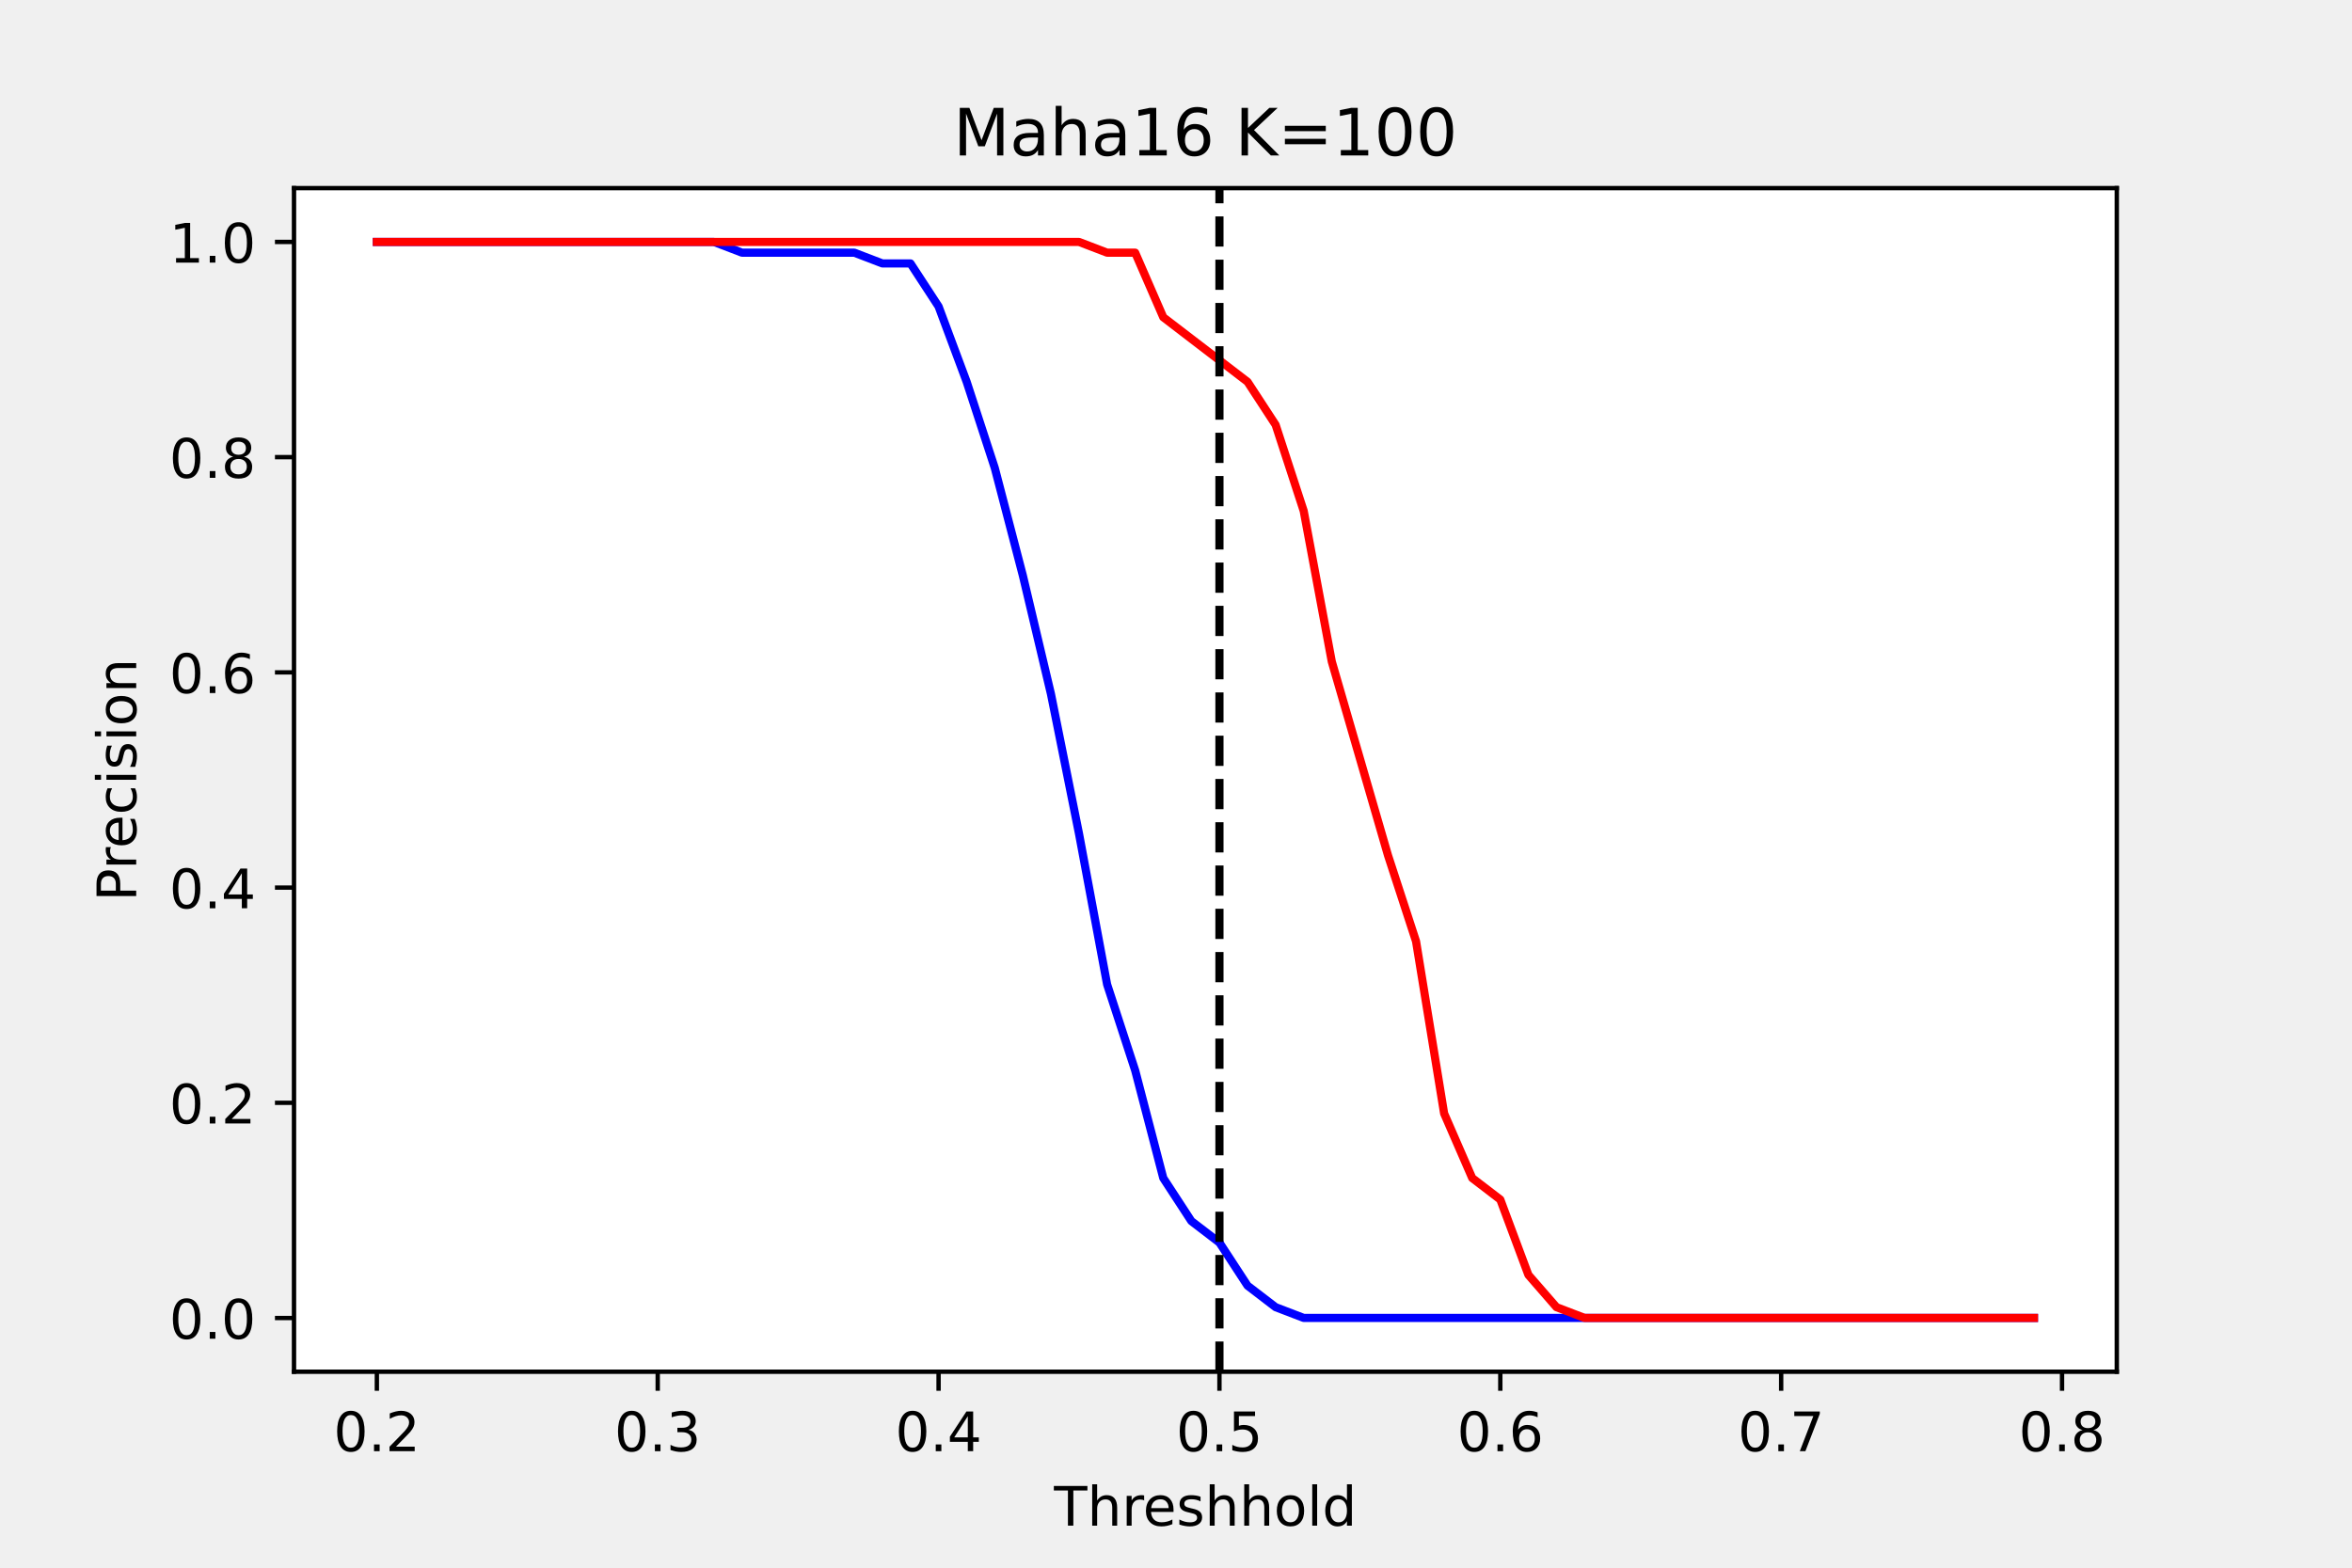
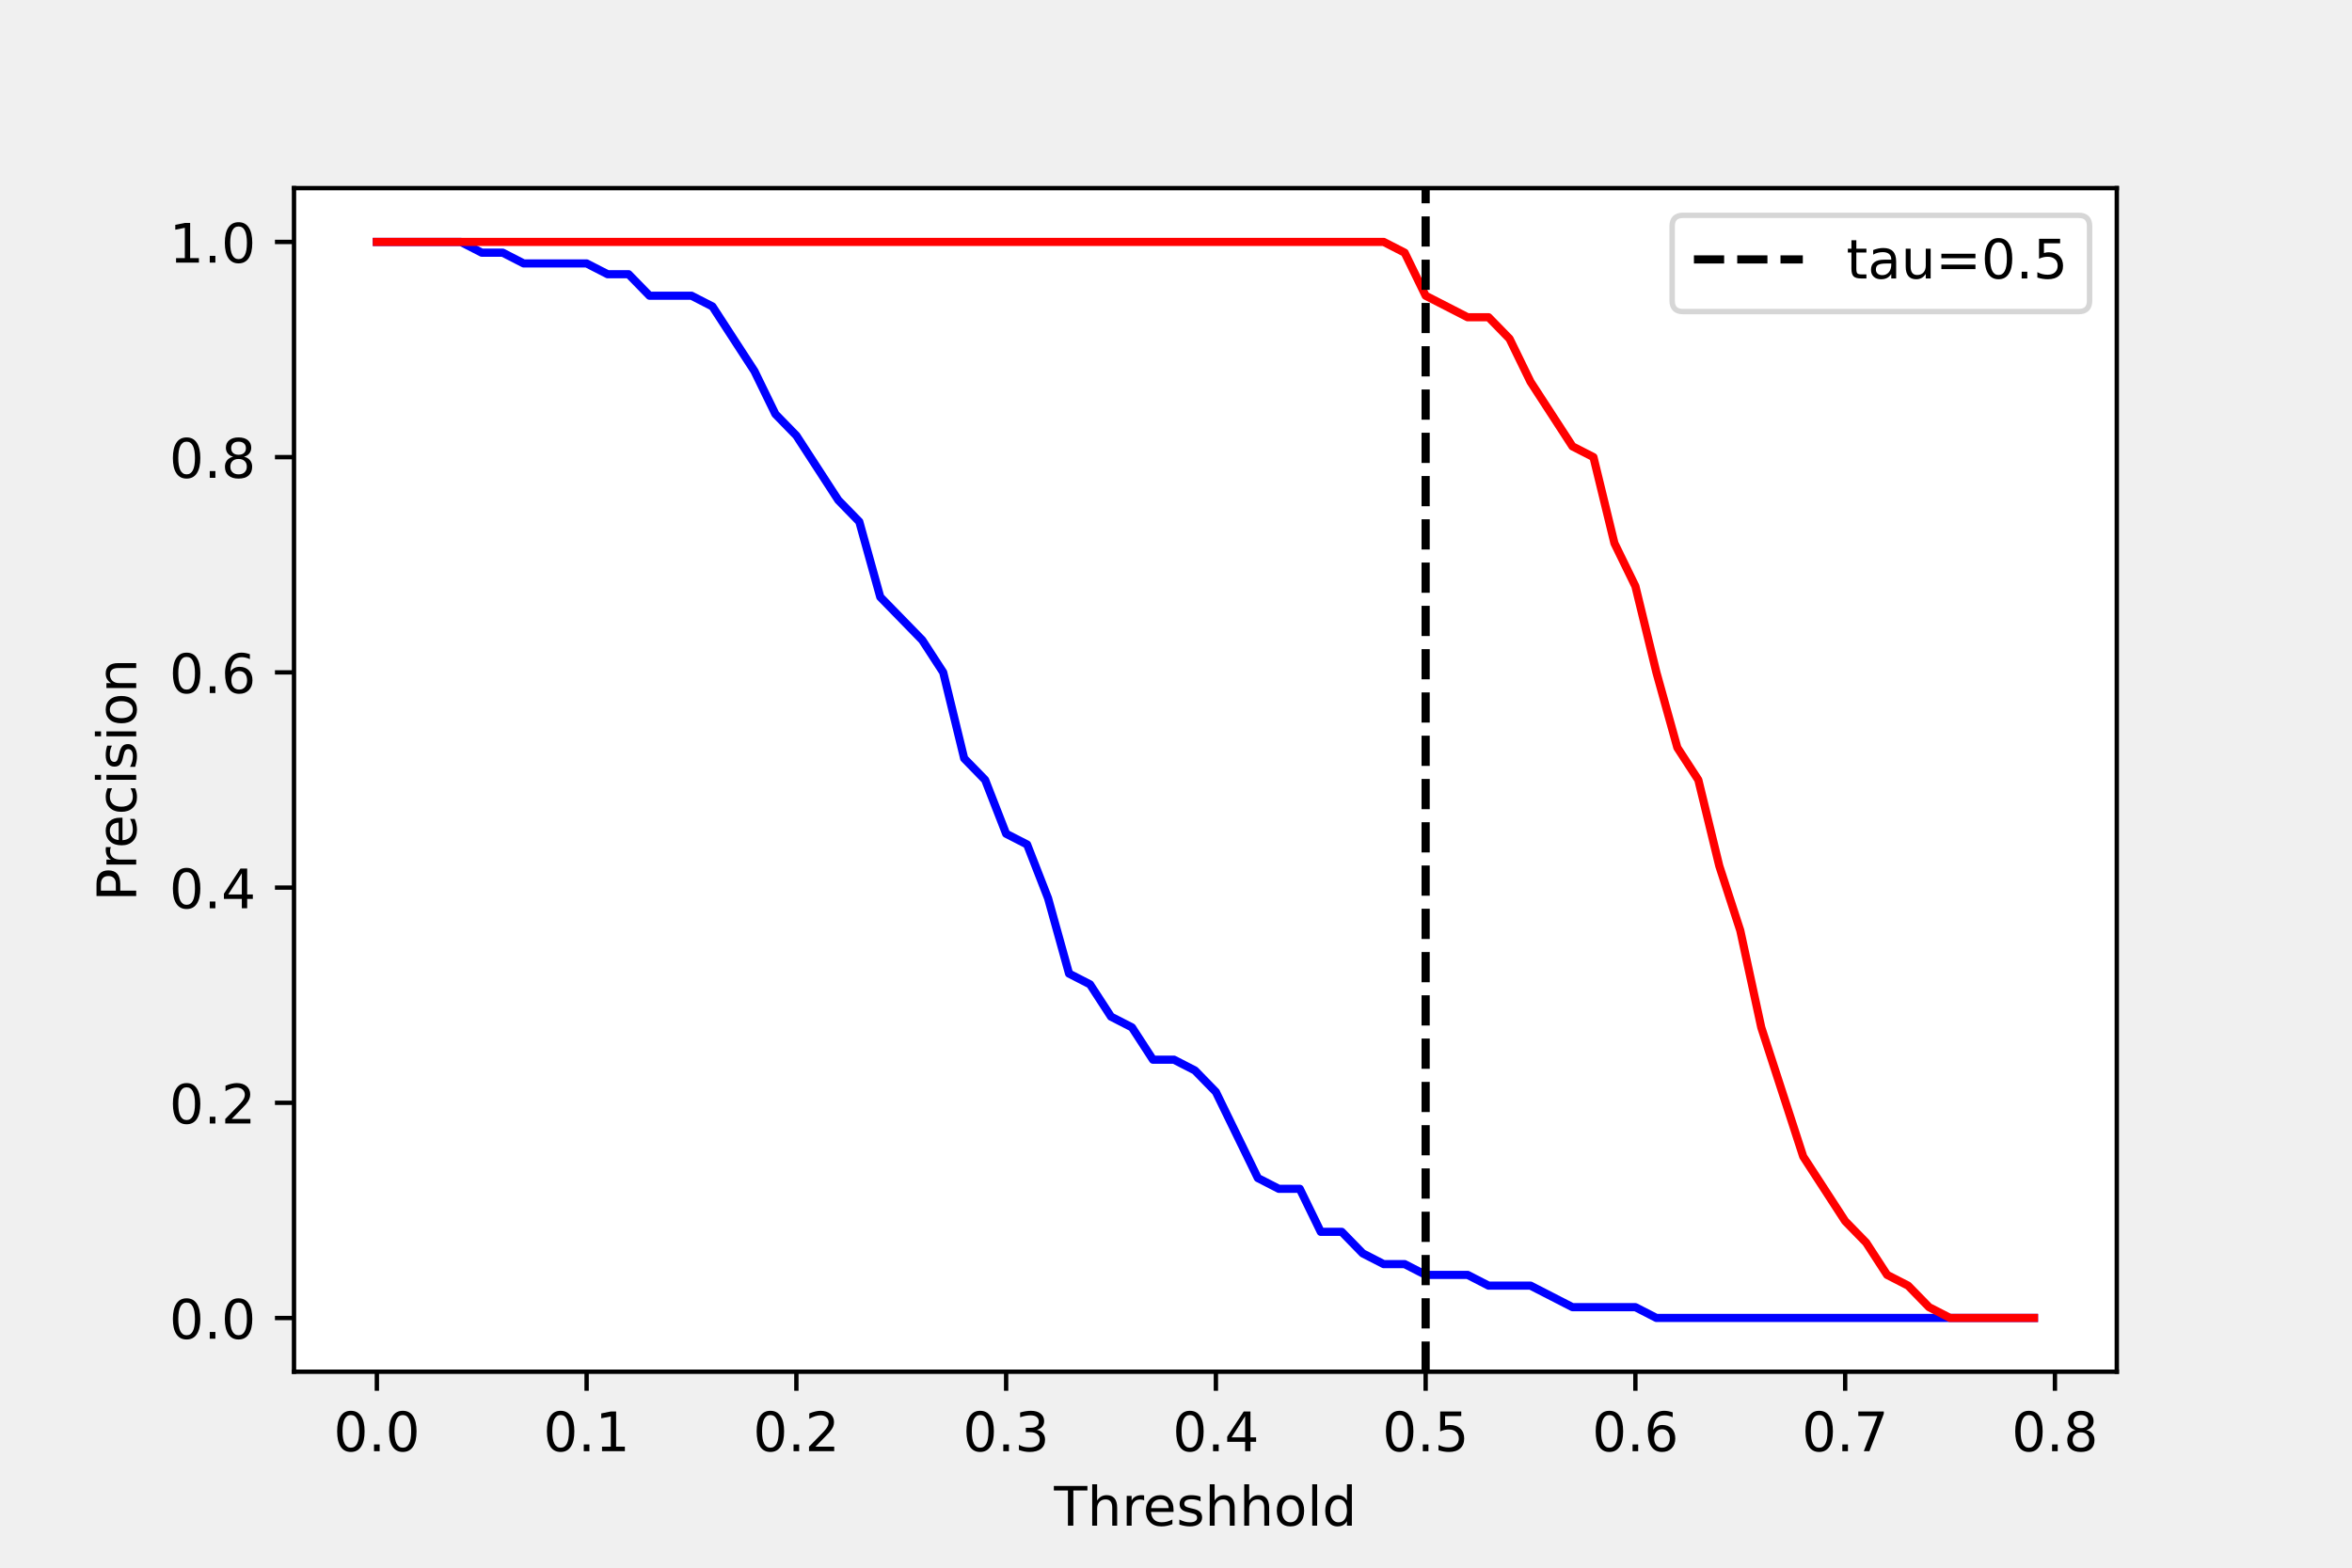
<svg xmlns="http://www.w3.org/2000/svg" xmlns:xlink="http://www.w3.org/1999/xlink" width="432pt" height="288pt" viewBox="0 0 432 288" version="1.1">
  <defs>
    <style type="text/css">*{stroke-linejoin: round; stroke-linecap: butt}</style>
  </defs>
  <g id="figure_1">
    <g id="patch_1">
      <path d="M 0 288  L 432 288  L 432 0  L 0 0  L 0 288  z " style="fill: none" />
    </g>
    <g id="axes_1">
      <g id="patch_2">
        <path d="M 54 252  L 388.8 252  L 388.8 34.56  L 54 34.56  z " style="fill: #ffffff" />
      </g>
      <g id="matplotlib.axis_1">
        <g id="xtick_1">
          <g id="line2d_1">
            <defs>
-               <path id="mffccc32092" d="M 0 0  L 0 3.5  " style="stroke: #000000; stroke-width: 0.8" />
-             </defs>
-             <g>
-               <use xlink:href="#mffccc32092" x="69.218" y="252" style="stroke: #000000; stroke-width: 0.8" />
+               <path id="mbd10a6ac13" d="M 0 0  L 0 3.5  " style="stroke: #000000; stroke-width: 0.8" />
+             </defs>
+             <g>
+               <use xlink:href="#mbd10a6ac13" x="69.218" y="252" style="stroke: #000000; stroke-width: 0.8" />
            </g>
          </g>
          <g id="text_1">
            <g transform="translate(61.26662 266.5984)scale(0.1 -0.1)">
              <defs>
                <path id="DejaVuSans-30" d="M 2034 4250  Q 1547 4250 1301 3770  Q 1056 3291 1056 2328  Q 1056 1369 1301 889  Q 1547 409 2034 409  Q 2525 409 2770 889  Q 3016 1369 3016 2328  Q 3016 3291 2770 3770  Q 2525 4250 2034 4250  z M 2034 4750  Q 2819 4750 3233 4129  Q 3647 3509 3647 2328  Q 3647 1150 3233 529  Q 2819 -91 2034 -91  Q 1250 -91 836 529  Q 422 1150 422 2328  Q 422 3509 836 4129  Q 1250 4750 2034 4750  z " transform="scale(0.015625)" />
                <path id="DejaVuSans-2e" d="M 684 794  L 1344 794  L 1344 0  L 684 0  L 684 794  z " transform="scale(0.015625)" />
-                 <path id="DejaVuSans-32" d="M 1228 531  L 3431 531  L 3431 0  L 469 0  L 469 531  Q 828 903 1448 1529  Q 2069 2156 2228 2338  Q 2531 2678 2651 2914  Q 2772 3150 2772 3378  Q 2772 3750 2511 3984  Q 2250 4219 1831 4219  Q 1534 4219 1204 4116  Q 875 4013 500 3803  L 500 4441  Q 881 4594 1212 4672  Q 1544 4750 1819 4750  Q 2544 4750 2975 4387  Q 3406 4025 3406 3419  Q 3406 3131 3298 2873  Q 3191 2616 2906 2266  Q 2828 2175 2409 1742  Q 1991 1309 1228 531  z " transform="scale(0.015625)" />
-               </defs>
-               <use xlink:href="#DejaVuSans-30" />
-               <use xlink:href="#DejaVuSans-2e" x="63.623" />
-               <use xlink:href="#DejaVuSans-32" x="95.41" />
+               </defs>
+               <use xlink:href="#DejaVuSans-30" />
+               <use xlink:href="#DejaVuSans-2e" x="63.623" />
+               <use xlink:href="#DejaVuSans-30" x="95.41" />
            </g>
          </g>
        </g>
        <g id="xtick_2">
          <g id="line2d_2">
            <g>
-               <use xlink:href="#mffccc32092" x="120.805" y="252" style="stroke: #000000; stroke-width: 0.8" />
+               <use xlink:href="#mbd10a6ac13" x="107.745" y="252" style="stroke: #000000; stroke-width: 0.8" />
            </g>
          </g>
          <g id="text_2">
-             <g transform="translate(112.8537 266.5984)scale(0.1 -0.1)">
-               <defs>
-                 <path id="DejaVuSans-33" d="M 2597 2516  Q 3050 2419 3304 2112  Q 3559 1806 3559 1356  Q 3559 666 3084 287  Q 2609 -91 1734 -91  Q 1441 -91 1130 -33  Q 819 25 488 141  L 488 750  Q 750 597 1062 519  Q 1375 441 1716 441  Q 2309 441 2620 675  Q 2931 909 2931 1356  Q 2931 1769 2642 2001  Q 2353 2234 1838 2234  L 1294 2234  L 1294 2753  L 1863 2753  Q 2328 2753 2575 2939  Q 2822 3125 2822 3475  Q 2822 3834 2567 4026  Q 2313 4219 1838 4219  Q 1578 4219 1281 4162  Q 984 4106 628 3988  L 628 4550  Q 988 4650 1302 4700  Q 1616 4750 1894 4750  Q 2613 4750 3031 4423  Q 3450 4097 3450 3541  Q 3450 3153 3228 2886  Q 3006 2619 2597 2516  z " transform="scale(0.015625)" />
-               </defs>
-               <use xlink:href="#DejaVuSans-30" />
-               <use xlink:href="#DejaVuSans-2e" x="63.623" />
-               <use xlink:href="#DejaVuSans-33" x="95.41" />
+             <g transform="translate(99.79366 266.5984)scale(0.1 -0.1)">
+               <defs>
+                 <path id="DejaVuSans-31" d="M 794 531  L 1825 531  L 1825 4091  L 703 3866  L 703 4441  L 1819 4666  L 2450 4666  L 2450 531  L 3481 531  L 3481 0  L 794 0  L 794 531  z " transform="scale(0.015625)" />
+               </defs>
+               <use xlink:href="#DejaVuSans-30" />
+               <use xlink:href="#DejaVuSans-2e" x="63.623" />
+               <use xlink:href="#DejaVuSans-31" x="95.41" />
            </g>
          </g>
        </g>
        <g id="xtick_3">
          <g id="line2d_3">
            <g>
-               <use xlink:href="#mffccc32092" x="172.392" y="252" style="stroke: #000000; stroke-width: 0.8" />
+               <use xlink:href="#mbd10a6ac13" x="146.272" y="252" style="stroke: #000000; stroke-width: 0.8" />
            </g>
          </g>
          <g id="text_3">
-             <g transform="translate(164.4407 266.5984)scale(0.1 -0.1)">
-               <defs>
-                 <path id="DejaVuSans-34" d="M 2419 4116  L 825 1625  L 2419 1625  L 2419 4116  z M 2253 4666  L 3047 4666  L 3047 1625  L 3713 1625  L 3713 1100  L 3047 1100  L 3047 0  L 2419 0  L 2419 1100  L 313 1100  L 313 1709  L 2253 4666  z " transform="scale(0.015625)" />
-               </defs>
-               <use xlink:href="#DejaVuSans-30" />
-               <use xlink:href="#DejaVuSans-2e" x="63.623" />
-               <use xlink:href="#DejaVuSans-34" x="95.41" />
+             <g transform="translate(138.3207 266.5984)scale(0.1 -0.1)">
+               <defs>
+                 <path id="DejaVuSans-32" d="M 1228 531  L 3431 531  L 3431 0  L 469 0  L 469 531  Q 828 903 1448 1529  Q 2069 2156 2228 2338  Q 2531 2678 2651 2914  Q 2772 3150 2772 3378  Q 2772 3750 2511 3984  Q 2250 4219 1831 4219  Q 1534 4219 1204 4116  Q 875 4013 500 3803  L 500 4441  Q 881 4594 1212 4672  Q 1544 4750 1819 4750  Q 2544 4750 2975 4387  Q 3406 4025 3406 3419  Q 3406 3131 3298 2873  Q 3191 2616 2906 2266  Q 2828 2175 2409 1742  Q 1991 1309 1228 531  z " transform="scale(0.015625)" />
+               </defs>
+               <use xlink:href="#DejaVuSans-30" />
+               <use xlink:href="#DejaVuSans-2e" x="63.623" />
+               <use xlink:href="#DejaVuSans-32" x="95.41" />
            </g>
          </g>
        </g>
        <g id="xtick_4">
          <g id="line2d_4">
            <g>
-               <use xlink:href="#mffccc32092" x="223.979" y="252" style="stroke: #000000; stroke-width: 0.8" />
+               <use xlink:href="#mbd10a6ac13" x="184.799" y="252" style="stroke: #000000; stroke-width: 0.8" />
            </g>
          </g>
          <g id="text_4">
-             <g transform="translate(216.0278 266.5984)scale(0.1 -0.1)">
-               <defs>
-                 <path id="DejaVuSans-35" d="M 691 4666  L 3169 4666  L 3169 4134  L 1269 4134  L 1269 2991  Q 1406 3038 1543 3061  Q 1681 3084 1819 3084  Q 2600 3084 3056 2656  Q 3513 2228 3513 1497  Q 3513 744 3044 326  Q 2575 -91 1722 -91  Q 1428 -91 1123 -41  Q 819 9 494 109  L 494 744  Q 775 591 1075 516  Q 1375 441 1709 441  Q 2250 441 2565 725  Q 2881 1009 2881 1497  Q 2881 1984 2565 2268  Q 2250 2553 1709 2553  Q 1456 2553 1204 2497  Q 953 2441 691 2322  L 691 4666  z " transform="scale(0.015625)" />
-               </defs>
-               <use xlink:href="#DejaVuSans-30" />
-               <use xlink:href="#DejaVuSans-2e" x="63.623" />
-               <use xlink:href="#DejaVuSans-35" x="95.41" />
+             <g transform="translate(176.8477 266.5984)scale(0.1 -0.1)">
+               <defs>
+                 <path id="DejaVuSans-33" d="M 2597 2516  Q 3050 2419 3304 2112  Q 3559 1806 3559 1356  Q 3559 666 3084 287  Q 2609 -91 1734 -91  Q 1441 -91 1130 -33  Q 819 25 488 141  L 488 750  Q 750 597 1062 519  Q 1375 441 1716 441  Q 2309 441 2620 675  Q 2931 909 2931 1356  Q 2931 1769 2642 2001  Q 2353 2234 1838 2234  L 1294 2234  L 1294 2753  L 1863 2753  Q 2328 2753 2575 2939  Q 2822 3125 2822 3475  Q 2822 3834 2567 4026  Q 2313 4219 1838 4219  Q 1578 4219 1281 4162  Q 984 4106 628 3988  L 628 4550  Q 988 4650 1302 4700  Q 1616 4750 1894 4750  Q 2613 4750 3031 4423  Q 3450 4097 3450 3541  Q 3450 3153 3228 2886  Q 3006 2619 2597 2516  z " transform="scale(0.015625)" />
+               </defs>
+               <use xlink:href="#DejaVuSans-30" />
+               <use xlink:href="#DejaVuSans-2e" x="63.623" />
+               <use xlink:href="#DejaVuSans-33" x="95.41" />
            </g>
          </g>
        </g>
        <g id="xtick_5">
          <g id="line2d_5">
            <g>
-               <use xlink:href="#mffccc32092" x="275.566" y="252" style="stroke: #000000; stroke-width: 0.8" />
+               <use xlink:href="#mbd10a6ac13" x="223.326" y="252" style="stroke: #000000; stroke-width: 0.8" />
            </g>
          </g>
          <g id="text_5">
-             <g transform="translate(267.6148 266.5984)scale(0.1 -0.1)">
-               <defs>
-                 <path id="DejaVuSans-36" d="M 2113 2584  Q 1688 2584 1439 2293  Q 1191 2003 1191 1497  Q 1191 994 1439 701  Q 1688 409 2113 409  Q 2538 409 2786 701  Q 3034 994 3034 1497  Q 3034 2003 2786 2293  Q 2538 2584 2113 2584  z M 3366 4563  L 3366 3988  Q 3128 4100 2886 4159  Q 2644 4219 2406 4219  Q 1781 4219 1451 3797  Q 1122 3375 1075 2522  Q 1259 2794 1537 2939  Q 1816 3084 2150 3084  Q 2853 3084 3261 2657  Q 3669 2231 3669 1497  Q 3669 778 3244 343  Q 2819 -91 2113 -91  Q 1303 -91 875 529  Q 447 1150 447 2328  Q 447 3434 972 4092  Q 1497 4750 2381 4750  Q 2619 4750 2861 4703  Q 3103 4656 3366 4563  z " transform="scale(0.015625)" />
-               </defs>
-               <use xlink:href="#DejaVuSans-30" />
-               <use xlink:href="#DejaVuSans-2e" x="63.623" />
-               <use xlink:href="#DejaVuSans-36" x="95.41" />
+             <g transform="translate(215.3748 266.5984)scale(0.1 -0.1)">
+               <defs>
+                 <path id="DejaVuSans-34" d="M 2419 4116  L 825 1625  L 2419 1625  L 2419 4116  z M 2253 4666  L 3047 4666  L 3047 1625  L 3713 1625  L 3713 1100  L 3047 1100  L 3047 0  L 2419 0  L 2419 1100  L 313 1100  L 313 1709  L 2253 4666  z " transform="scale(0.015625)" />
+               </defs>
+               <use xlink:href="#DejaVuSans-30" />
+               <use xlink:href="#DejaVuSans-2e" x="63.623" />
+               <use xlink:href="#DejaVuSans-34" x="95.41" />
            </g>
          </g>
        </g>
        <g id="xtick_6">
          <g id="line2d_6">
            <g>
-               <use xlink:href="#mffccc32092" x="327.153" y="252" style="stroke: #000000; stroke-width: 0.8" />
+               <use xlink:href="#mbd10a6ac13" x="261.853" y="252" style="stroke: #000000; stroke-width: 0.8" />
            </g>
          </g>
          <g id="text_6">
-             <g transform="translate(319.2019 266.5984)scale(0.1 -0.1)">
-               <defs>
-                 <path id="DejaVuSans-37" d="M 525 4666  L 3525 4666  L 3525 4397  L 1831 0  L 1172 0  L 2766 4134  L 525 4134  L 525 4666  z " transform="scale(0.015625)" />
-               </defs>
-               <use xlink:href="#DejaVuSans-30" />
-               <use xlink:href="#DejaVuSans-2e" x="63.623" />
-               <use xlink:href="#DejaVuSans-37" x="95.41" />
+             <g transform="translate(253.9018 266.5984)scale(0.1 -0.1)">
+               <defs>
+                 <path id="DejaVuSans-35" d="M 691 4666  L 3169 4666  L 3169 4134  L 1269 4134  L 1269 2991  Q 1406 3038 1543 3061  Q 1681 3084 1819 3084  Q 2600 3084 3056 2656  Q 3513 2228 3513 1497  Q 3513 744 3044 326  Q 2575 -91 1722 -91  Q 1428 -91 1123 -41  Q 819 9 494 109  L 494 744  Q 775 591 1075 516  Q 1375 441 1709 441  Q 2250 441 2565 725  Q 2881 1009 2881 1497  Q 2881 1984 2565 2268  Q 2250 2553 1709 2553  Q 1456 2553 1204 2497  Q 953 2441 691 2322  L 691 4666  z " transform="scale(0.015625)" />
+               </defs>
+               <use xlink:href="#DejaVuSans-30" />
+               <use xlink:href="#DejaVuSans-2e" x="63.623" />
+               <use xlink:href="#DejaVuSans-35" x="95.41" />
            </g>
          </g>
        </g>
        <g id="xtick_7">
          <g id="line2d_7">
            <g>
-               <use xlink:href="#mffccc32092" x="378.741" y="252" style="stroke: #000000; stroke-width: 0.8" />
+               <use xlink:href="#mbd10a6ac13" x="300.38" y="252" style="stroke: #000000; stroke-width: 0.8" />
            </g>
          </g>
          <g id="text_7">
-             <g transform="translate(370.789 266.5984)scale(0.1 -0.1)">
+             <g transform="translate(292.4289 266.5984)scale(0.1 -0.1)">
+               <defs>
+                 <path id="DejaVuSans-36" d="M 2113 2584  Q 1688 2584 1439 2293  Q 1191 2003 1191 1497  Q 1191 994 1439 701  Q 1688 409 2113 409  Q 2538 409 2786 701  Q 3034 994 3034 1497  Q 3034 2003 2786 2293  Q 2538 2584 2113 2584  z M 3366 4563  L 3366 3988  Q 3128 4100 2886 4159  Q 2644 4219 2406 4219  Q 1781 4219 1451 3797  Q 1122 3375 1075 2522  Q 1259 2794 1537 2939  Q 1816 3084 2150 3084  Q 2853 3084 3261 2657  Q 3669 2231 3669 1497  Q 3669 778 3244 343  Q 2819 -91 2113 -91  Q 1303 -91 875 529  Q 447 1150 447 2328  Q 447 3434 972 4092  Q 1497 4750 2381 4750  Q 2619 4750 2861 4703  Q 3103 4656 3366 4563  z " transform="scale(0.015625)" />
+               </defs>
+               <use xlink:href="#DejaVuSans-30" />
+               <use xlink:href="#DejaVuSans-2e" x="63.623" />
+               <use xlink:href="#DejaVuSans-36" x="95.41" />
+             </g>
+           </g>
+         </g>
+         <g id="xtick_8">
+           <g id="line2d_8">
+             <g>
+               <use xlink:href="#mbd10a6ac13" x="338.907" y="252" style="stroke: #000000; stroke-width: 0.8" />
+             </g>
+           </g>
+           <g id="text_8">
+             <g transform="translate(330.9559 266.5984)scale(0.1 -0.1)">
+               <defs>
+                 <path id="DejaVuSans-37" d="M 525 4666  L 3525 4666  L 3525 4397  L 1831 0  L 1172 0  L 2766 4134  L 525 4134  L 525 4666  z " transform="scale(0.015625)" />
+               </defs>
+               <use xlink:href="#DejaVuSans-30" />
+               <use xlink:href="#DejaVuSans-2e" x="63.623" />
+               <use xlink:href="#DejaVuSans-37" x="95.41" />
+             </g>
+           </g>
+         </g>
+         <g id="xtick_9">
+           <g id="line2d_9">
+             <g>
+               <use xlink:href="#mbd10a6ac13" x="377.435" y="252" style="stroke: #000000; stroke-width: 0.8" />
+             </g>
+           </g>
+           <g id="text_9">
+             <g transform="translate(369.483 266.5984)scale(0.1 -0.1)">
              <defs>
                <path id="DejaVuSans-38" d="M 2034 2216  Q 1584 2216 1326 1975  Q 1069 1734 1069 1313  Q 1069 891 1326 650  Q 1584 409 2034 409  Q 2484 409 2743 651  Q 3003 894 3003 1313  Q 3003 1734 2745 1975  Q 2488 2216 2034 2216  z M 1403 2484  Q 997 2584 770 2862  Q 544 3141 544 3541  Q 544 4100 942 4425  Q 1341 4750 2034 4750  Q 2731 4750 3128 4425  Q 3525 4100 3525 3541  Q 3525 3141 3298 2862  Q 3072 2584 2669 2484  Q 3125 2378 3379 2068  Q 3634 1759 3634 1313  Q 3634 634 3220 271  Q 2806 -91 2034 -91  Q 1263 -91 848 271  Q 434 634 434 1313  Q 434 1759 690 2068  Q 947 2378 1403 2484  z M 1172 3481  Q 1172 3119 1398 2916  Q 1625 2713 2034 2713  Q 2441 2713 2670 2916  Q 2900 3119 2900 3481  Q 2900 3844 2670 4047  Q 2441 4250 2034 4250  Q 1625 4250 1398 4047  Q 1172 3844 1172 3481  z " transform="scale(0.015625)" />
              </defs>
              <use xlink:href="#DejaVuSans-30" />
              <use xlink:href="#DejaVuSans-2e" x="63.623" />
              <use xlink:href="#DejaVuSans-38" x="95.41" />
            </g>
          </g>
        </g>
-         <g id="text_8">
+         <g id="text_10">
          <g transform="translate(193.593 280.2766)scale(0.1 -0.1)">
            <defs>
              <path id="DejaVuSans-54" d="M -19 4666  L 3928 4666  L 3928 4134  L 2272 4134  L 2272 0  L 1638 0  L 1638 4134  L -19 4134  L -19 4666  z " transform="scale(0.015625)" />
              <path id="DejaVuSans-68" d="M 3513 2113  L 3513 0  L 2938 0  L 2938 2094  Q 2938 2591 2744 2837  Q 2550 3084 2163 3084  Q 1697 3084 1428 2787  Q 1159 2491 1159 1978  L 1159 0  L 581 0  L 581 4863  L 1159 4863  L 1159 2956  Q 1366 3272 1645 3428  Q 1925 3584 2291 3584  Q 2894 3584 3203 3211  Q 3513 2838 3513 2113  z " transform="scale(0.015625)" />
              <path id="DejaVuSans-72" d="M 2631 2963  Q 2534 3019 2420 3045  Q 2306 3072 2169 3072  Q 1681 3072 1420 2755  Q 1159 2438 1159 1844  L 1159 0  L 581 0  L 581 3500  L 1159 3500  L 1159 2956  Q 1341 3275 1631 3429  Q 1922 3584 2338 3584  Q 2397 3584 2469 3576  Q 2541 3569 2628 3553  L 2631 2963  z " transform="scale(0.015625)" />
              <path id="DejaVuSans-65" d="M 3597 1894  L 3597 1613  L 953 1613  Q 991 1019 1311 708  Q 1631 397 2203 397  Q 2534 397 2845 478  Q 3156 559 3463 722  L 3463 178  Q 3153 47 2828 -22  Q 2503 -91 2169 -91  Q 1331 -91 842 396  Q 353 884 353 1716  Q 353 2575 817 3079  Q 1281 3584 2069 3584  Q 2775 3584 3186 3129  Q 3597 2675 3597 1894  z M 3022 2063  Q 3016 2534 2758 2815  Q 2500 3097 2075 3097  Q 1594 3097 1305 2825  Q 1016 2553 972 2059  L 3022 2063  z " transform="scale(0.015625)" />
              <path id="DejaVuSans-73" d="M 2834 3397  L 2834 2853  Q 2591 2978 2328 3040  Q 2066 3103 1784 3103  Q 1356 3103 1142 2972  Q 928 2841 928 2578  Q 928 2378 1081 2264  Q 1234 2150 1697 2047  L 1894 2003  Q 2506 1872 2764 1633  Q 3022 1394 3022 966  Q 3022 478 2636 193  Q 2250 -91 1575 -91  Q 1294 -91 989 -36  Q 684 19 347 128  L 347 722  Q 666 556 975 473  Q 1284 391 1588 391  Q 1994 391 2212 530  Q 2431 669 2431 922  Q 2431 1156 2273 1281  Q 2116 1406 1581 1522  L 1381 1569  Q 847 1681 609 1914  Q 372 2147 372 2553  Q 372 3047 722 3315  Q 1072 3584 1716 3584  Q 2034 3584 2315 3537  Q 2597 3491 2834 3397  z " transform="scale(0.015625)" />
              <path id="DejaVuSans-6f" d="M 1959 3097  Q 1497 3097 1228 2736  Q 959 2375 959 1747  Q 959 1119 1226 758  Q 1494 397 1959 397  Q 2419 397 2687 759  Q 2956 1122 2956 1747  Q 2956 2369 2687 2733  Q 2419 3097 1959 3097  z M 1959 3584  Q 2709 3584 3137 3096  Q 3566 2609 3566 1747  Q 3566 888 3137 398  Q 2709 -91 1959 -91  Q 1206 -91 779 398  Q 353 888 353 1747  Q 353 2609 779 3096  Q 1206 3584 1959 3584  z " transform="scale(0.015625)" />
              <path id="DejaVuSans-6c" d="M 603 4863  L 1178 4863  L 1178 0  L 603 0  L 603 4863  z " transform="scale(0.015625)" />
              <path id="DejaVuSans-64" d="M 2906 2969  L 2906 4863  L 3481 4863  L 3481 0  L 2906 0  L 2906 525  Q 2725 213 2448 61  Q 2172 -91 1784 -91  Q 1150 -91 751 415  Q 353 922 353 1747  Q 353 2572 751 3078  Q 1150 3584 1784 3584  Q 2172 3584 2448 3432  Q 2725 3281 2906 2969  z M 947 1747  Q 947 1113 1208 752  Q 1469 391 1925 391  Q 2381 391 2643 752  Q 2906 1113 2906 1747  Q 2906 2381 2643 2742  Q 2381 3103 1925 3103  Q 1469 3103 1208 2742  Q 947 2381 947 1747  z " transform="scale(0.015625)" />
            </defs>
            <use xlink:href="#DejaVuSans-54" />
            <use xlink:href="#DejaVuSans-68" x="61.084" />
            <use xlink:href="#DejaVuSans-72" x="124.463" />
            <use xlink:href="#DejaVuSans-65" x="163.326" />
            <use xlink:href="#DejaVuSans-73" x="224.85" />
            <use xlink:href="#DejaVuSans-68" x="276.949" />
            <use xlink:href="#DejaVuSans-68" x="340.328" />
            <use xlink:href="#DejaVuSans-6f" x="403.707" />
            <use xlink:href="#DejaVuSans-6c" x="464.889" />
            <use xlink:href="#DejaVuSans-64" x="492.672" />
          </g>
        </g>
      </g>
      <g id="matplotlib.axis_2">
        <g id="ytick_1">
-           <g id="line2d_8">
-             <defs>
-               <path id="m20aa6ec7c5" d="M 0 0  L -3.5 0  " style="stroke: #000000; stroke-width: 0.8" />
-             </defs>
-             <g>
-               <use xlink:href="#m20aa6ec7c5" x="54" y="242.136" style="stroke: #000000; stroke-width: 0.8" />
-             </g>
-           </g>
-           <g id="text_9">
+           <g id="line2d_10">
+             <defs>
+               <path id="m8624573dd4" d="M 0 0  L -3.5 0  " style="stroke: #000000; stroke-width: 0.8" />
+             </defs>
+             <g>
+               <use xlink:href="#m8624573dd4" x="54" y="242.136" style="stroke: #000000; stroke-width: 0.8" />
+             </g>
+           </g>
+           <g id="text_11">
            <g transform="translate(31.09688 245.9353)scale(0.1 -0.1)">
              <use xlink:href="#DejaVuSans-30" />
              <use xlink:href="#DejaVuSans-2e" x="63.623" />
              <use xlink:href="#DejaVuSans-30" x="95.41" />
            </g>
          </g>
        </g>
        <g id="ytick_2">
-           <g id="line2d_9">
-             <g>
-               <use xlink:href="#m20aa6ec7c5" x="54" y="202.598" style="stroke: #000000; stroke-width: 0.8" />
-             </g>
-           </g>
-           <g id="text_10">
+           <g id="line2d_11">
+             <g>
+               <use xlink:href="#m8624573dd4" x="54" y="202.598" style="stroke: #000000; stroke-width: 0.8" />
+             </g>
+           </g>
+           <g id="text_12">
            <g transform="translate(31.09688 206.3969)scale(0.1 -0.1)">
              <use xlink:href="#DejaVuSans-30" />
              <use xlink:href="#DejaVuSans-2e" x="63.623" />
              <use xlink:href="#DejaVuSans-32" x="95.41" />
            </g>
          </g>
        </g>
        <g id="ytick_3">
-           <g id="line2d_10">
-             <g>
-               <use xlink:href="#m20aa6ec7c5" x="54" y="163.059" style="stroke: #000000; stroke-width: 0.8" />
-             </g>
-           </g>
-           <g id="text_11">
+           <g id="line2d_12">
+             <g>
+               <use xlink:href="#m8624573dd4" x="54" y="163.059" style="stroke: #000000; stroke-width: 0.8" />
+             </g>
+           </g>
+           <g id="text_13">
            <g transform="translate(31.09688 166.8584)scale(0.1 -0.1)">
              <use xlink:href="#DejaVuSans-30" />
              <use xlink:href="#DejaVuSans-2e" x="63.623" />
              <use xlink:href="#DejaVuSans-34" x="95.41" />
            </g>
          </g>
        </g>
        <g id="ytick_4">
-           <g id="line2d_11">
-             <g>
-               <use xlink:href="#m20aa6ec7c5" x="54" y="123.521" style="stroke: #000000; stroke-width: 0.8" />
-             </g>
-           </g>
-           <g id="text_12">
+           <g id="line2d_13">
+             <g>
+               <use xlink:href="#m8624573dd4" x="54" y="123.521" style="stroke: #000000; stroke-width: 0.8" />
+             </g>
+           </g>
+           <g id="text_14">
            <g transform="translate(31.09688 127.3199)scale(0.1 -0.1)">
              <use xlink:href="#DejaVuSans-30" />
              <use xlink:href="#DejaVuSans-2e" x="63.623" />
              <use xlink:href="#DejaVuSans-36" x="95.41" />
            </g>
          </g>
        </g>
        <g id="ytick_5">
-           <g id="line2d_12">
-             <g>
-               <use xlink:href="#m20aa6ec7c5" x="54" y="83.982" style="stroke: #000000; stroke-width: 0.8" />
-             </g>
-           </g>
-           <g id="text_13">
+           <g id="line2d_14">
+             <g>
+               <use xlink:href="#m8624573dd4" x="54" y="83.982" style="stroke: #000000; stroke-width: 0.8" />
+             </g>
+           </g>
+           <g id="text_15">
            <g transform="translate(31.09688 87.78135)scale(0.1 -0.1)">
              <use xlink:href="#DejaVuSans-30" />
              <use xlink:href="#DejaVuSans-2e" x="63.623" />
              <use xlink:href="#DejaVuSans-38" x="95.41" />
            </g>
          </g>
        </g>
        <g id="ytick_6">
-           <g id="line2d_13">
-             <g>
-               <use xlink:href="#m20aa6ec7c5" x="54" y="44.444" style="stroke: #000000; stroke-width: 0.8" />
-             </g>
-           </g>
-           <g id="text_14">
+           <g id="line2d_15">
+             <g>
+               <use xlink:href="#m8624573dd4" x="54" y="44.444" style="stroke: #000000; stroke-width: 0.8" />
+             </g>
+           </g>
+           <g id="text_16">
            <g transform="translate(31.09688 48.24285)scale(0.1 -0.1)">
-               <defs>
-                 <path id="DejaVuSans-31" d="M 794 531  L 1825 531  L 1825 4091  L 703 3866  L 703 4441  L 1819 4666  L 2450 4666  L 2450 531  L 3481 531  L 3481 0  L 794 0  L 794 531  z " transform="scale(0.015625)" />
-               </defs>
              <use xlink:href="#DejaVuSans-31" />
              <use xlink:href="#DejaVuSans-2e" x="63.623" />
              <use xlink:href="#DejaVuSans-30" x="95.41" />
            </g>
          </g>
        </g>
-         <g id="text_15">
+         <g id="text_17">
          <g transform="translate(25.01719 165.587)rotate(-90)scale(0.1 -0.1)">
            <defs>
              <path id="DejaVuSans-50" d="M 1259 4147  L 1259 2394  L 2053 2394  Q 2494 2394 2734 2622  Q 2975 2850 2975 3272  Q 2975 3691 2734 3919  Q 2494 4147 2053 4147  L 1259 4147  z M 628 4666  L 2053 4666  Q 2838 4666 3239 4311  Q 3641 3956 3641 3272  Q 3641 2581 3239 2228  Q 2838 1875 2053 1875  L 1259 1875  L 1259 0  L 628 0  L 628 4666  z " transform="scale(0.015625)" />
              <path id="DejaVuSans-63" d="M 3122 3366  L 3122 2828  Q 2878 2963 2633 3030  Q 2388 3097 2138 3097  Q 1578 3097 1268 2742  Q 959 2388 959 1747  Q 959 1106 1268 751  Q 1578 397 2138 397  Q 2388 397 2633 464  Q 2878 531 3122 666  L 3122 134  Q 2881 22 2623 -34  Q 2366 -91 2075 -91  Q 1284 -91 818 406  Q 353 903 353 1747  Q 353 2603 823 3093  Q 1294 3584 2113 3584  Q 2378 3584 2631 3529  Q 2884 3475 3122 3366  z " transform="scale(0.015625)" />
              <path id="DejaVuSans-69" d="M 603 3500  L 1178 3500  L 1178 0  L 603 0  L 603 3500  z M 603 4863  L 1178 4863  L 1178 4134  L 603 4134  L 603 4863  z " transform="scale(0.015625)" />
              <path id="DejaVuSans-6e" d="M 3513 2113  L 3513 0  L 2938 0  L 2938 2094  Q 2938 2591 2744 2837  Q 2550 3084 2163 3084  Q 1697 3084 1428 2787  Q 1159 2491 1159 1978  L 1159 0  L 581 0  L 581 3500  L 1159 3500  L 1159 2956  Q 1366 3272 1645 3428  Q 1925 3584 2291 3584  Q 2894 3584 3203 3211  Q 3513 2838 3513 2113  z " transform="scale(0.015625)" />
            </defs>
            <use xlink:href="#DejaVuSans-50" />
            <use xlink:href="#DejaVuSans-72" x="58.553" />
            <use xlink:href="#DejaVuSans-65" x="97.416" />
            <use xlink:href="#DejaVuSans-63" x="158.939" />
            <use xlink:href="#DejaVuSans-69" x="213.92" />
            <use xlink:href="#DejaVuSans-73" x="241.703" />
            <use xlink:href="#DejaVuSans-69" x="293.803" />
            <use xlink:href="#DejaVuSans-6f" x="321.586" />
            <use xlink:href="#DejaVuSans-6e" x="382.768" />
          </g>
        </g>
      </g>
-       <g id="line2d_14">
-         <path d="M 69.218 44.444  L 74.377 44.444  L 79.536 44.444  L 84.694 44.444  L 89.853 44.444  L 95.012 44.444  L 100.17 44.444  L 105.329 44.444  L 110.488 44.444  L 115.647 44.444  L 120.805 44.444  L 125.964 44.444  L 131.123 44.444  L 136.281 46.42  L 141.44 46.42  L 146.599 46.42  L 151.757 46.42  L 156.916 46.42  L 162.075 48.397  L 167.234 48.397  L 172.392 56.304  L 177.551 70.141  L 182.71 85.955  L 187.868 105.722  L 193.027 127.466  L 198.186 153.164  L 203.345 180.838  L 208.503 196.652  L 213.662 216.419  L 218.821 224.326  L 223.979 228.279  L 229.138 236.186  L 234.297 240.14  L 239.455 242.116  L 244.614 242.116  L 249.773 242.116  L 254.932 242.116  L 260.09 242.116  L 265.249 242.116  L 270.408 242.116  L 275.566 242.116  L 280.725 242.116  L 285.884 242.116  L 291.043 242.116  L 296.201 242.116  L 301.36 242.116  L 306.519 242.116  L 311.677 242.116  L 316.836 242.116  L 321.995 242.116  L 327.153 242.116  L 332.312 242.116  L 337.471 242.116  L 342.63 242.116  L 347.788 242.116  L 352.947 242.116  L 358.106 242.116  L 363.264 242.116  L 368.423 242.116  L 373.582 242.116  " clip-path="url(#p353ace0064)" style="fill: none; stroke: #0000ff; stroke-width: 1.5; stroke-linecap: square" />
-       </g>
-       <g id="line2d_15">
-         <path d="M 69.218 44.444  L 74.377 44.444  L 79.536 44.444  L 84.694 44.444  L 89.853 44.444  L 95.012 44.444  L 100.17 44.444  L 105.329 44.444  L 110.488 44.444  L 115.647 44.444  L 120.805 44.444  L 125.964 44.444  L 131.123 44.444  L 136.281 44.444  L 141.44 44.444  L 146.599 44.444  L 151.757 44.444  L 156.916 44.444  L 162.075 44.444  L 167.234 44.444  L 172.392 44.444  L 177.551 44.444  L 182.71 44.444  L 187.868 44.444  L 193.027 44.444  L 198.186 44.444  L 203.345 46.42  L 208.503 46.42  L 213.662 58.281  L 218.821 62.234  L 223.979 66.188  L 229.138 70.141  L 234.297 78.048  L 239.455 93.862  L 244.614 121.536  L 249.773 139.327  L 254.932 157.117  L 260.09 172.931  L 265.249 204.559  L 270.408 216.419  L 275.566 220.372  L 280.725 234.209  L 285.884 240.14  L 291.043 242.116  L 296.201 242.116  L 301.36 242.116  L 306.519 242.116  L 311.677 242.116  L 316.836 242.116  L 321.995 242.116  L 327.153 242.116  L 332.312 242.116  L 337.471 242.116  L 342.63 242.116  L 347.788 242.116  L 352.947 242.116  L 358.106 242.116  L 363.264 242.116  L 368.423 242.116  L 373.582 242.116  " clip-path="url(#p353ace0064)" style="fill: none; stroke: #ff0000; stroke-width: 1.5; stroke-linecap: square" />
-       </g>
      <g id="line2d_16">
-         <path d="M 223.979 252  L 223.979 34.56  " clip-path="url(#p353ace0064)" style="fill: none; stroke-dasharray: 5.55,2.4; stroke-dashoffset: 0; stroke: #000000; stroke-width: 1.5" />
+         <path d="M 69.218 44.444  L 73.071 44.444  L 76.924 44.444  L 80.776 44.444  L 84.629 44.444  L 88.482 46.42  L 92.334 46.42  L 96.187 48.397  L 100.04 48.397  L 103.893 48.397  L 107.745 48.397  L 111.598 50.374  L 115.451 50.374  L 119.303 54.327  L 123.156 54.327  L 127.009 54.327  L 130.861 56.304  L 134.714 62.234  L 138.567 68.164  L 142.42 76.071  L 146.272 80.025  L 150.125 85.955  L 153.978 91.885  L 157.83 95.839  L 161.683 109.676  L 165.536 113.629  L 169.388 117.583  L 173.241 123.513  L 177.094 139.327  L 180.947 143.28  L 184.799 153.164  L 188.652 155.14  L 192.505 165.024  L 196.357 178.861  L 200.21 180.838  L 204.063 186.768  L 207.916 188.745  L 211.768 194.675  L 215.621 194.675  L 219.474 196.652  L 223.326 200.605  L 227.179 208.512  L 231.032 216.419  L 234.884 218.396  L 238.737 218.396  L 242.59 226.303  L 246.443 226.303  L 250.295 230.256  L 254.148 232.233  L 258.001 232.233  L 261.853 234.209  L 265.706 234.209  L 269.559 234.209  L 273.412 236.186  L 277.264 236.186  L 281.117 236.186  L 284.97 238.163  L 288.822 240.14  L 292.675 240.14  L 296.528 240.14  L 300.38 240.14  L 304.233 242.116  L 308.086 242.116  L 311.939 242.116  L 315.791 242.116  L 319.644 242.116  L 323.497 242.116  L 327.349 242.116  L 331.202 242.116  L 335.055 242.116  L 338.907 242.116  L 342.76 242.116  L 346.613 242.116  L 350.466 242.116  L 354.318 242.116  L 358.171 242.116  L 362.024 242.116  L 365.876 242.116  L 369.729 242.116  L 373.582 242.116  " clip-path="url(#p01bc95a99d)" style="fill: none; stroke: #0000ff; stroke-width: 1.5; stroke-linecap: square" />
+       </g>
+       <g id="line2d_17">
+         <path d="M 69.218 44.444  L 73.071 44.444  L 76.924 44.444  L 80.776 44.444  L 84.629 44.444  L 88.482 44.444  L 92.334 44.444  L 96.187 44.444  L 100.04 44.444  L 103.893 44.444  L 107.745 44.444  L 111.598 44.444  L 115.451 44.444  L 119.303 44.444  L 123.156 44.444  L 127.009 44.444  L 130.861 44.444  L 134.714 44.444  L 138.567 44.444  L 142.42 44.444  L 146.272 44.444  L 150.125 44.444  L 153.978 44.444  L 157.83 44.444  L 161.683 44.444  L 165.536 44.444  L 169.388 44.444  L 173.241 44.444  L 177.094 44.444  L 180.947 44.444  L 184.799 44.444  L 188.652 44.444  L 192.505 44.444  L 196.357 44.444  L 200.21 44.444  L 204.063 44.444  L 207.916 44.444  L 211.768 44.444  L 215.621 44.444  L 219.474 44.444  L 223.326 44.444  L 227.179 44.444  L 231.032 44.444  L 234.884 44.444  L 238.737 44.444  L 242.59 44.444  L 246.443 44.444  L 250.295 44.444  L 254.148 44.444  L 258.001 46.42  L 261.853 54.327  L 265.706 56.304  L 269.559 58.281  L 273.412 58.281  L 277.264 62.234  L 281.117 70.141  L 284.97 76.071  L 288.822 82.001  L 292.675 83.978  L 296.528 99.792  L 300.38 107.699  L 304.233 123.513  L 308.086 137.35  L 311.939 143.28  L 315.791 159.094  L 319.644 170.954  L 323.497 188.745  L 327.349 200.605  L 331.202 212.465  L 335.055 218.396  L 338.907 224.326  L 342.76 228.279  L 346.613 234.209  L 350.466 236.186  L 354.318 240.14  L 358.171 242.116  L 362.024 242.116  L 365.876 242.116  L 369.729 242.116  L 373.582 242.116  " clip-path="url(#p01bc95a99d)" style="fill: none; stroke: #ff0000; stroke-width: 1.5; stroke-linecap: square" />
+       </g>
+       <g id="line2d_18">
+         <path d="M 261.853 252  L 261.853 34.56  " clip-path="url(#p01bc95a99d)" style="fill: none; stroke-dasharray: 5.55,2.4; stroke-dashoffset: 0; stroke: #000000; stroke-width: 1.5" />
      </g>
      <g id="patch_3">
        <path d="M 54 252  L 54 34.56  " style="fill: none; stroke: #000000; stroke-width: 0.8; stroke-linejoin: miter; stroke-linecap: square" />
      </g>
      <g id="patch_4">
        <path d="M 388.8 252  L 388.8 34.56  " style="fill: none; stroke: #000000; stroke-width: 0.8; stroke-linejoin: miter; stroke-linecap: square" />
      </g>
      <g id="patch_5">
        <path d="M 54 252  L 388.8 252  " style="fill: none; stroke: #000000; stroke-width: 0.8; stroke-linejoin: miter; stroke-linecap: square" />
      </g>
      <g id="patch_6">
        <path d="M 54 34.56  L 388.8 34.56  " style="fill: none; stroke: #000000; stroke-width: 0.8; stroke-linejoin: miter; stroke-linecap: square" />
      </g>
-       <g id="text_16">
-         <g transform="translate(175.11 28.56)scale(0.12 -0.12)">
-           <defs>
-             <path id="DejaVuSans-4d" d="M 628 4666  L 1569 4666  L 2759 1491  L 3956 4666  L 4897 4666  L 4897 0  L 4281 0  L 4281 4097  L 3078 897  L 2444 897  L 1241 4097  L 1241 0  L 628 0  L 628 4666  z " transform="scale(0.015625)" />
-             <path id="DejaVuSans-61" d="M 2194 1759  Q 1497 1759 1228 1600  Q 959 1441 959 1056  Q 959 750 1161 570  Q 1363 391 1709 391  Q 2188 391 2477 730  Q 2766 1069 2766 1631  L 2766 1759  L 2194 1759  z M 3341 1997  L 3341 0  L 2766 0  L 2766 531  Q 2569 213 2275 61  Q 1981 -91 1556 -91  Q 1019 -91 701 211  Q 384 513 384 1019  Q 384 1609 779 1909  Q 1175 2209 1959 2209  L 2766 2209  L 2766 2266  Q 2766 2663 2505 2880  Q 2244 3097 1772 3097  Q 1472 3097 1187 3025  Q 903 2953 641 2809  L 641 3341  Q 956 3463 1253 3523  Q 1550 3584 1831 3584  Q 2591 3584 2966 3190  Q 3341 2797 3341 1997  z " transform="scale(0.015625)" />
-             <path id="DejaVuSans-20" transform="scale(0.015625)" />
-             <path id="DejaVuSans-4b" d="M 628 4666  L 1259 4666  L 1259 2694  L 3353 4666  L 4166 4666  L 1850 2491  L 4331 0  L 3500 0  L 1259 2247  L 1259 0  L 628 0  L 628 4666  z " transform="scale(0.015625)" />
-             <path id="DejaVuSans-3d" d="M 678 2906  L 4684 2906  L 4684 2381  L 678 2381  L 678 2906  z M 678 1631  L 4684 1631  L 4684 1100  L 678 1100  L 678 1631  z " transform="scale(0.015625)" />
-           </defs>
-           <use xlink:href="#DejaVuSans-4d" />
-           <use xlink:href="#DejaVuSans-61" x="86.279" />
-           <use xlink:href="#DejaVuSans-68" x="147.559" />
-           <use xlink:href="#DejaVuSans-61" x="210.938" />
-           <use xlink:href="#DejaVuSans-31" x="272.217" />
-           <use xlink:href="#DejaVuSans-36" x="335.84" />
-           <use xlink:href="#DejaVuSans-20" x="399.463" />
-           <use xlink:href="#DejaVuSans-4b" x="431.25" />
-           <use xlink:href="#DejaVuSans-3d" x="496.826" />
-           <use xlink:href="#DejaVuSans-31" x="580.615" />
-           <use xlink:href="#DejaVuSans-30" x="644.238" />
-           <use xlink:href="#DejaVuSans-30" x="707.861" />
+       <g id="legend_1">
+         <g id="patch_7">
+           <path d="M 309.131 57.238  L 381.8 57.238  Q 383.8 57.238 383.8 55.238  L 383.8 41.56  Q 383.8 39.56 381.8 39.56  L 309.131 39.56  Q 307.131 39.56 307.131 41.56  L 307.131 55.238  Q 307.131 57.238 309.131 57.238  z " style="fill: #ffffff; opacity: 0.8; stroke: #cccccc; stroke-linejoin: miter" />
+         </g>
+         <g id="line2d_19">
+           <path d="M 311.131 47.658  L 321.131 47.658  L 331.131 47.658  " style="fill: none; stroke-dasharray: 5.55,2.4; stroke-dashoffset: 0; stroke: #000000; stroke-width: 1.5" />
+         </g>
+         <g id="text_18">
+           <g transform="translate(339.1313 51.15844)scale(0.1 -0.1)">
+             <defs>
+               <path id="DejaVuSans-74" d="M 1172 4494  L 1172 3500  L 2356 3500  L 2356 3053  L 1172 3053  L 1172 1153  Q 1172 725 1289 603  Q 1406 481 1766 481  L 2356 481  L 2356 0  L 1766 0  Q 1100 0 847 248  Q 594 497 594 1153  L 594 3053  L 172 3053  L 172 3500  L 594 3500  L 594 4494  L 1172 4494  z " transform="scale(0.015625)" />
+               <path id="DejaVuSans-61" d="M 2194 1759  Q 1497 1759 1228 1600  Q 959 1441 959 1056  Q 959 750 1161 570  Q 1363 391 1709 391  Q 2188 391 2477 730  Q 2766 1069 2766 1631  L 2766 1759  L 2194 1759  z M 3341 1997  L 3341 0  L 2766 0  L 2766 531  Q 2569 213 2275 61  Q 1981 -91 1556 -91  Q 1019 -91 701 211  Q 384 513 384 1019  Q 384 1609 779 1909  Q 1175 2209 1959 2209  L 2766 2209  L 2766 2266  Q 2766 2663 2505 2880  Q 2244 3097 1772 3097  Q 1472 3097 1187 3025  Q 903 2953 641 2809  L 641 3341  Q 956 3463 1253 3523  Q 1550 3584 1831 3584  Q 2591 3584 2966 3190  Q 3341 2797 3341 1997  z " transform="scale(0.015625)" />
+               <path id="DejaVuSans-75" d="M 544 1381  L 544 3500  L 1119 3500  L 1119 1403  Q 1119 906 1312 657  Q 1506 409 1894 409  Q 2359 409 2629 706  Q 2900 1003 2900 1516  L 2900 3500  L 3475 3500  L 3475 0  L 2900 0  L 2900 538  Q 2691 219 2414 64  Q 2138 -91 1772 -91  Q 1169 -91 856 284  Q 544 659 544 1381  z M 1991 3584  L 1991 3584  z " transform="scale(0.015625)" />
+               <path id="DejaVuSans-3d" d="M 678 2906  L 4684 2906  L 4684 2381  L 678 2381  L 678 2906  z M 678 1631  L 4684 1631  L 4684 1100  L 678 1100  L 678 1631  z " transform="scale(0.015625)" />
+             </defs>
+             <use xlink:href="#DejaVuSans-74" />
+             <use xlink:href="#DejaVuSans-61" x="39.209" />
+             <use xlink:href="#DejaVuSans-75" x="100.488" />
+             <use xlink:href="#DejaVuSans-3d" x="163.867" />
+             <use xlink:href="#DejaVuSans-30" x="247.656" />
+             <use xlink:href="#DejaVuSans-2e" x="311.279" />
+             <use xlink:href="#DejaVuSans-35" x="343.066" />
+           </g>
        </g>
      </g>
    </g>
  </g>
  <defs>
-     <clipPath id="p353ace0064">
+     <clipPath id="p01bc95a99d">
      <rect x="54" y="34.56" width="334.8" height="217.44" />
    </clipPath>
  </defs>
</svg>
